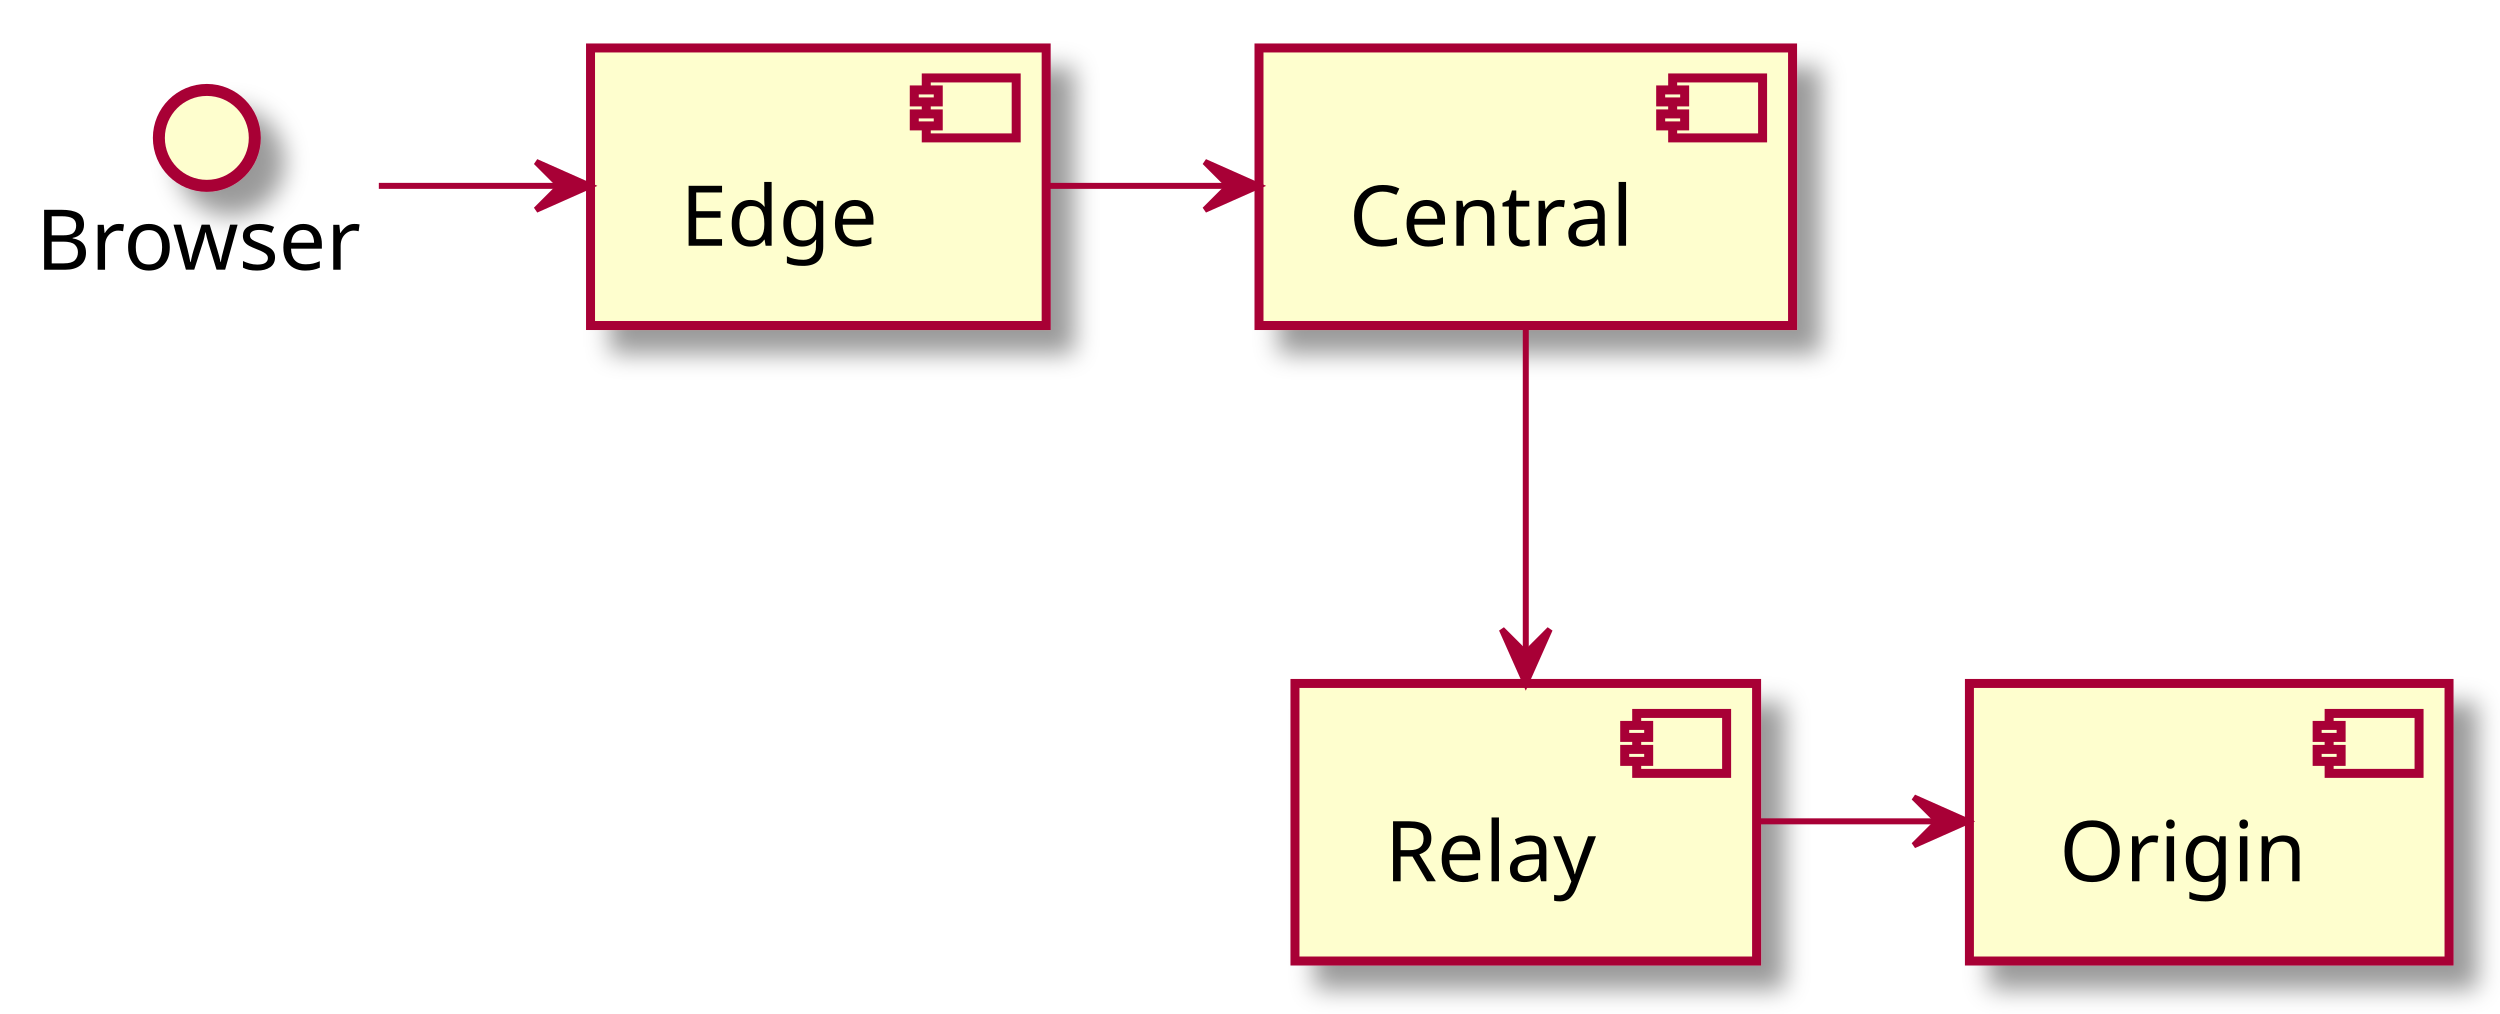
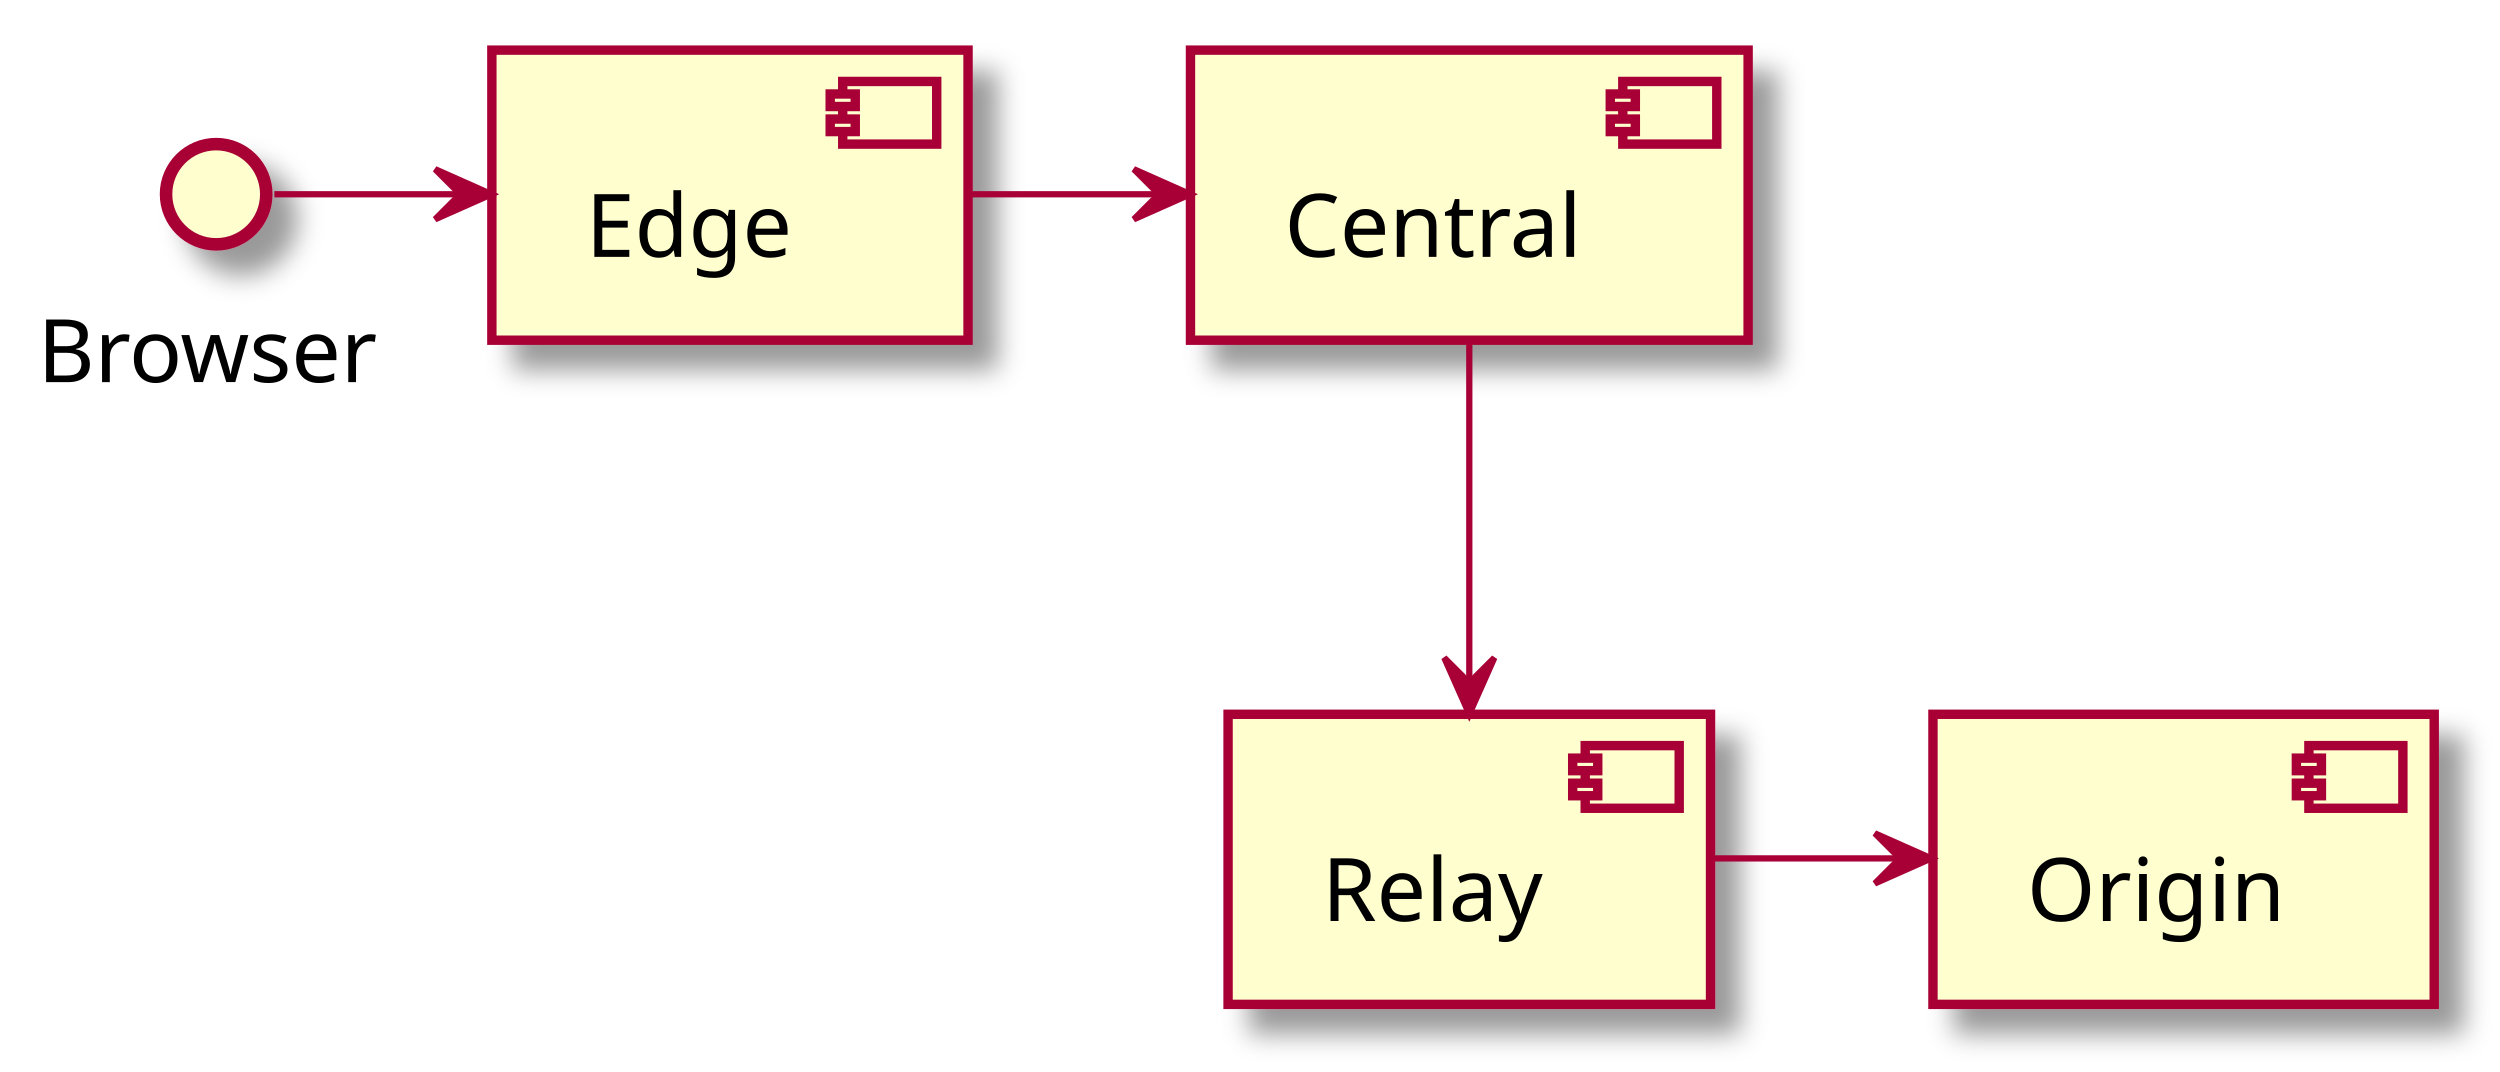
- <svg xmlns="http://www.w3.org/2000/svg" height="169px" style="width:417px;height:169px;" version="1.1" viewBox="0 0 417 169" width="417px">
+ <svg xmlns="http://www.w3.org/2000/svg" contentScriptType="application/ecmascript" contentStyleType="text/css" height="171px" preserveAspectRatio="none" style="width:399px;height:171px;" version="1.1" viewBox="0 0 399 171" width="399px" zoomAndPan="magnify">
  <defs>
-     <filter height="300%" id="f1" width="300%" x="-1" y="-1">
+     <filter height="300%" id="f1bp7mnwo83htt" width="300%" x="-1" y="-1">
      <feGaussianBlur result="blurOut" stdDeviation="2.0" />
      <feColorMatrix in="blurOut" result="blurOut2" type="matrix" values="0 0 0 0 0 0 0 0 0 0 0 0 0 0 0 0 0 0 .4 0" />
      <feOffset dx="4.0" dy="4.0" in="blurOut2" result="blurOut3" />
      <feBlend in="SourceGraphic" in2="blurOut3" mode="normal" />
    </filter>
  </defs>
  <g>
-     <ellipse cx="34.5" cy="23" fill="#FEFECE" filter="url(#f1)" rx="8" ry="8" style="stroke: #A80036; stroke-width: 2.0;" />
-     <text fill="#000000" font-family="sans-serif" font-size="14" lengthAdjust="spacingAndGlyphs" textLength="57" x="6" y="44.995">Browser</text>
-     <rect fill="#FEFECE" filter="url(#f1)" height="46.297" style="stroke: #A80036; stroke-width: 1.5;" width="76" x="98.5" y="8" />
-     <rect fill="#FEFECE" height="10" style="stroke: #A80036; stroke-width: 1.5;" width="15" x="154.5" y="13" />
-     <rect fill="#FEFECE" height="2" style="stroke: #A80036; stroke-width: 1.5;" width="4" x="152.5" y="15" />
-     <rect fill="#FEFECE" height="2" style="stroke: #A80036; stroke-width: 1.5;" width="4" x="152.5" y="19" />
-     <text fill="#000000" font-family="sans-serif" font-size="14" lengthAdjust="spacingAndGlyphs" textLength="36" x="113.5" y="40.995">Edge</text>
-     <rect fill="#FEFECE" filter="url(#f1)" height="46.297" style="stroke: #A80036; stroke-width: 1.5;" width="89" x="210" y="8" />
-     <rect fill="#FEFECE" height="10" style="stroke: #A80036; stroke-width: 1.5;" width="15" x="279" y="13" />
-     <rect fill="#FEFECE" height="2" style="stroke: #A80036; stroke-width: 1.5;" width="4" x="277" y="15" />
-     <rect fill="#FEFECE" height="2" style="stroke: #A80036; stroke-width: 1.5;" width="4" x="277" y="19" />
-     <text fill="#000000" font-family="sans-serif" font-size="14" lengthAdjust="spacingAndGlyphs" textLength="49" x="225" y="40.995">Central</text>
-     <rect fill="#FEFECE" filter="url(#f1)" height="46.297" style="stroke: #A80036; stroke-width: 1.5;" width="77" x="216" y="114" />
-     <rect fill="#FEFECE" height="10" style="stroke: #A80036; stroke-width: 1.5;" width="15" x="273" y="119" />
-     <rect fill="#FEFECE" height="2" style="stroke: #A80036; stroke-width: 1.5;" width="4" x="271" y="121" />
-     <rect fill="#FEFECE" height="2" style="stroke: #A80036; stroke-width: 1.5;" width="4" x="271" y="125" />
-     <text fill="#000000" font-family="sans-serif" font-size="14" lengthAdjust="spacingAndGlyphs" textLength="37" x="231" y="146.995">Relay</text>
-     <rect fill="#FEFECE" filter="url(#f1)" height="46.297" style="stroke: #A80036; stroke-width: 1.5;" width="80" x="328.5" y="114" />
-     <rect fill="#FEFECE" height="10" style="stroke: #A80036; stroke-width: 1.5;" width="15" x="388.5" y="119" />
-     <rect fill="#FEFECE" height="2" style="stroke: #A80036; stroke-width: 1.5;" width="4" x="386.5" y="121" />
-     <rect fill="#FEFECE" height="2" style="stroke: #A80036; stroke-width: 1.5;" width="4" x="386.5" y="125" />
-     <text fill="#000000" font-family="sans-serif" font-size="14" lengthAdjust="spacingAndGlyphs" textLength="40" x="343.5" y="146.995">Origin</text>
-     <path d="M63.188,31 C73.186,31 83.185,31 93.183,31 " fill="none" style="stroke: #A80036; stroke-width: 1.0;" />
-     <polygon fill="#A80036" points="98.412,31,89.412,27,93.412,31,89.412,35,98.412,31" style="stroke: #A80036; stroke-width: 1.0;" />
-     <path d="M174.758,31 C184.749,31 194.74,31 204.732,31 " fill="none" style="stroke: #A80036; stroke-width: 1.0;" />
-     <polygon fill="#A80036" points="209.957,31,200.957,27,204.957,31,200.957,35,209.957,31" style="stroke: #A80036; stroke-width: 1.0;" />
-     <path d="M254.5,54.056 C254.5,70.05 254.5,91.778 254.5,108.842 " fill="none" style="stroke: #A80036; stroke-width: 1.0;" />
-     <polygon fill="#A80036" points="254.5,113.976,258.5,104.976,254.5,108.976,250.5,104.976,254.5,113.976" style="stroke: #A80036; stroke-width: 1.0;" />
-     <path d="M293.242,137 C303.172,137 313.102,137 323.033,137 " fill="none" style="stroke: #A80036; stroke-width: 1.0;" />
-     <polygon fill="#A80036" points="328.225,137,319.225,133,323.225,137,319.225,141,328.225,137" style="stroke: #A80036; stroke-width: 1.0;" />
+     <ellipse cx="34.5" cy="31" fill="#FEFECE" filter="url(#f1bp7mnwo83htt)" rx="8" ry="8" style="stroke: #A80036; stroke-width: 2.0;" />
+     <text fill="#000000" font-family="sans-serif" font-size="14" lengthAdjust="spacingAndGlyphs" textLength="57" x="6" y="60.995">Browser</text>
+     <rect fill="#FEFECE" filter="url(#f1bp7mnwo83htt)" height="46.297" style="stroke: #A80036; stroke-width: 1.5;" width="76" x="78.5" y="8" />
+     <rect fill="#FEFECE" height="10" style="stroke: #A80036; stroke-width: 1.5;" width="15" x="134.5" y="13" />
+     <rect fill="#FEFECE" height="2" style="stroke: #A80036; stroke-width: 1.5;" width="4" x="132.5" y="15" />
+     <rect fill="#FEFECE" height="2" style="stroke: #A80036; stroke-width: 1.5;" width="4" x="132.5" y="19" />
+     <text fill="#000000" font-family="sans-serif" font-size="14" lengthAdjust="spacingAndGlyphs" textLength="36" x="93.5" y="40.995">Edge</text>
+     <rect fill="#FEFECE" filter="url(#f1bp7mnwo83htt)" height="46.297" style="stroke: #A80036; stroke-width: 1.5;" width="89" x="190" y="8" />
+     <rect fill="#FEFECE" height="10" style="stroke: #A80036; stroke-width: 1.5;" width="15" x="259" y="13" />
+     <rect fill="#FEFECE" height="2" style="stroke: #A80036; stroke-width: 1.5;" width="4" x="257" y="15" />
+     <rect fill="#FEFECE" height="2" style="stroke: #A80036; stroke-width: 1.5;" width="4" x="257" y="19" />
+     <text fill="#000000" font-family="sans-serif" font-size="14" lengthAdjust="spacingAndGlyphs" textLength="49" x="205" y="40.995">Central</text>
+     <rect fill="#FEFECE" filter="url(#f1bp7mnwo83htt)" height="46.297" style="stroke: #A80036; stroke-width: 1.5;" width="77" x="196" y="114" />
+     <rect fill="#FEFECE" height="10" style="stroke: #A80036; stroke-width: 1.5;" width="15" x="253" y="119" />
+     <rect fill="#FEFECE" height="2" style="stroke: #A80036; stroke-width: 1.5;" width="4" x="251" y="121" />
+     <rect fill="#FEFECE" height="2" style="stroke: #A80036; stroke-width: 1.5;" width="4" x="251" y="125" />
+     <text fill="#000000" font-family="sans-serif" font-size="14" lengthAdjust="spacingAndGlyphs" textLength="37" x="211" y="146.995">Relay</text>
+     <rect fill="#FEFECE" filter="url(#f1bp7mnwo83htt)" height="46.297" style="stroke: #A80036; stroke-width: 1.5;" width="80" x="308.5" y="114" />
+     <rect fill="#FEFECE" height="10" style="stroke: #A80036; stroke-width: 1.5;" width="15" x="368.5" y="119" />
+     <rect fill="#FEFECE" height="2" style="stroke: #A80036; stroke-width: 1.5;" width="4" x="366.5" y="121" />
+     <rect fill="#FEFECE" height="2" style="stroke: #A80036; stroke-width: 1.5;" width="4" x="366.5" y="125" />
+     <text fill="#000000" font-family="sans-serif" font-size="14" lengthAdjust="spacingAndGlyphs" textLength="40" x="323.5" y="146.995">Origin</text>
+     <path d="M43.789,31 C53.625,31 63.461,31 73.297,31 " fill="none" id="Browser-&gt;Edge" style="stroke: #A80036; stroke-width: 1.0;" />
+     <polygon fill="#A80036" points="78.44,31,69.44,27,73.44,31,69.44,35,78.44,31" style="stroke: #A80036; stroke-width: 1.0;" />
+     <path d="M154.758,31 C164.749,31 174.74,31 184.732,31 " fill="none" id="Edge-&gt;Central" style="stroke: #A80036; stroke-width: 1.0;" />
+     <polygon fill="#A80036" points="189.957,31,180.957,27,184.957,31,180.957,35,189.957,31" style="stroke: #A80036; stroke-width: 1.0;" />
+     <path d="M234.5,54.056 C234.5,70.05 234.5,91.778 234.5,108.842 " fill="none" id="Central-&gt;Relay" style="stroke: #A80036; stroke-width: 1.0;" />
+     <polygon fill="#A80036" points="234.5,113.976,238.5,104.976,234.5,108.976,230.5,104.976,234.5,113.976" style="stroke: #A80036; stroke-width: 1.0;" />
+     <path d="M273.242,137 C283.172,137 293.102,137 303.033,137 " fill="none" id="Relay-&gt;Origin" style="stroke: #A80036; stroke-width: 1.0;" />
+     <polygon fill="#A80036" points="308.225,137,299.225,133,303.225,137,299.225,141,308.225,137" style="stroke: #A80036; stroke-width: 1.0;" />
  </g>
</svg>
